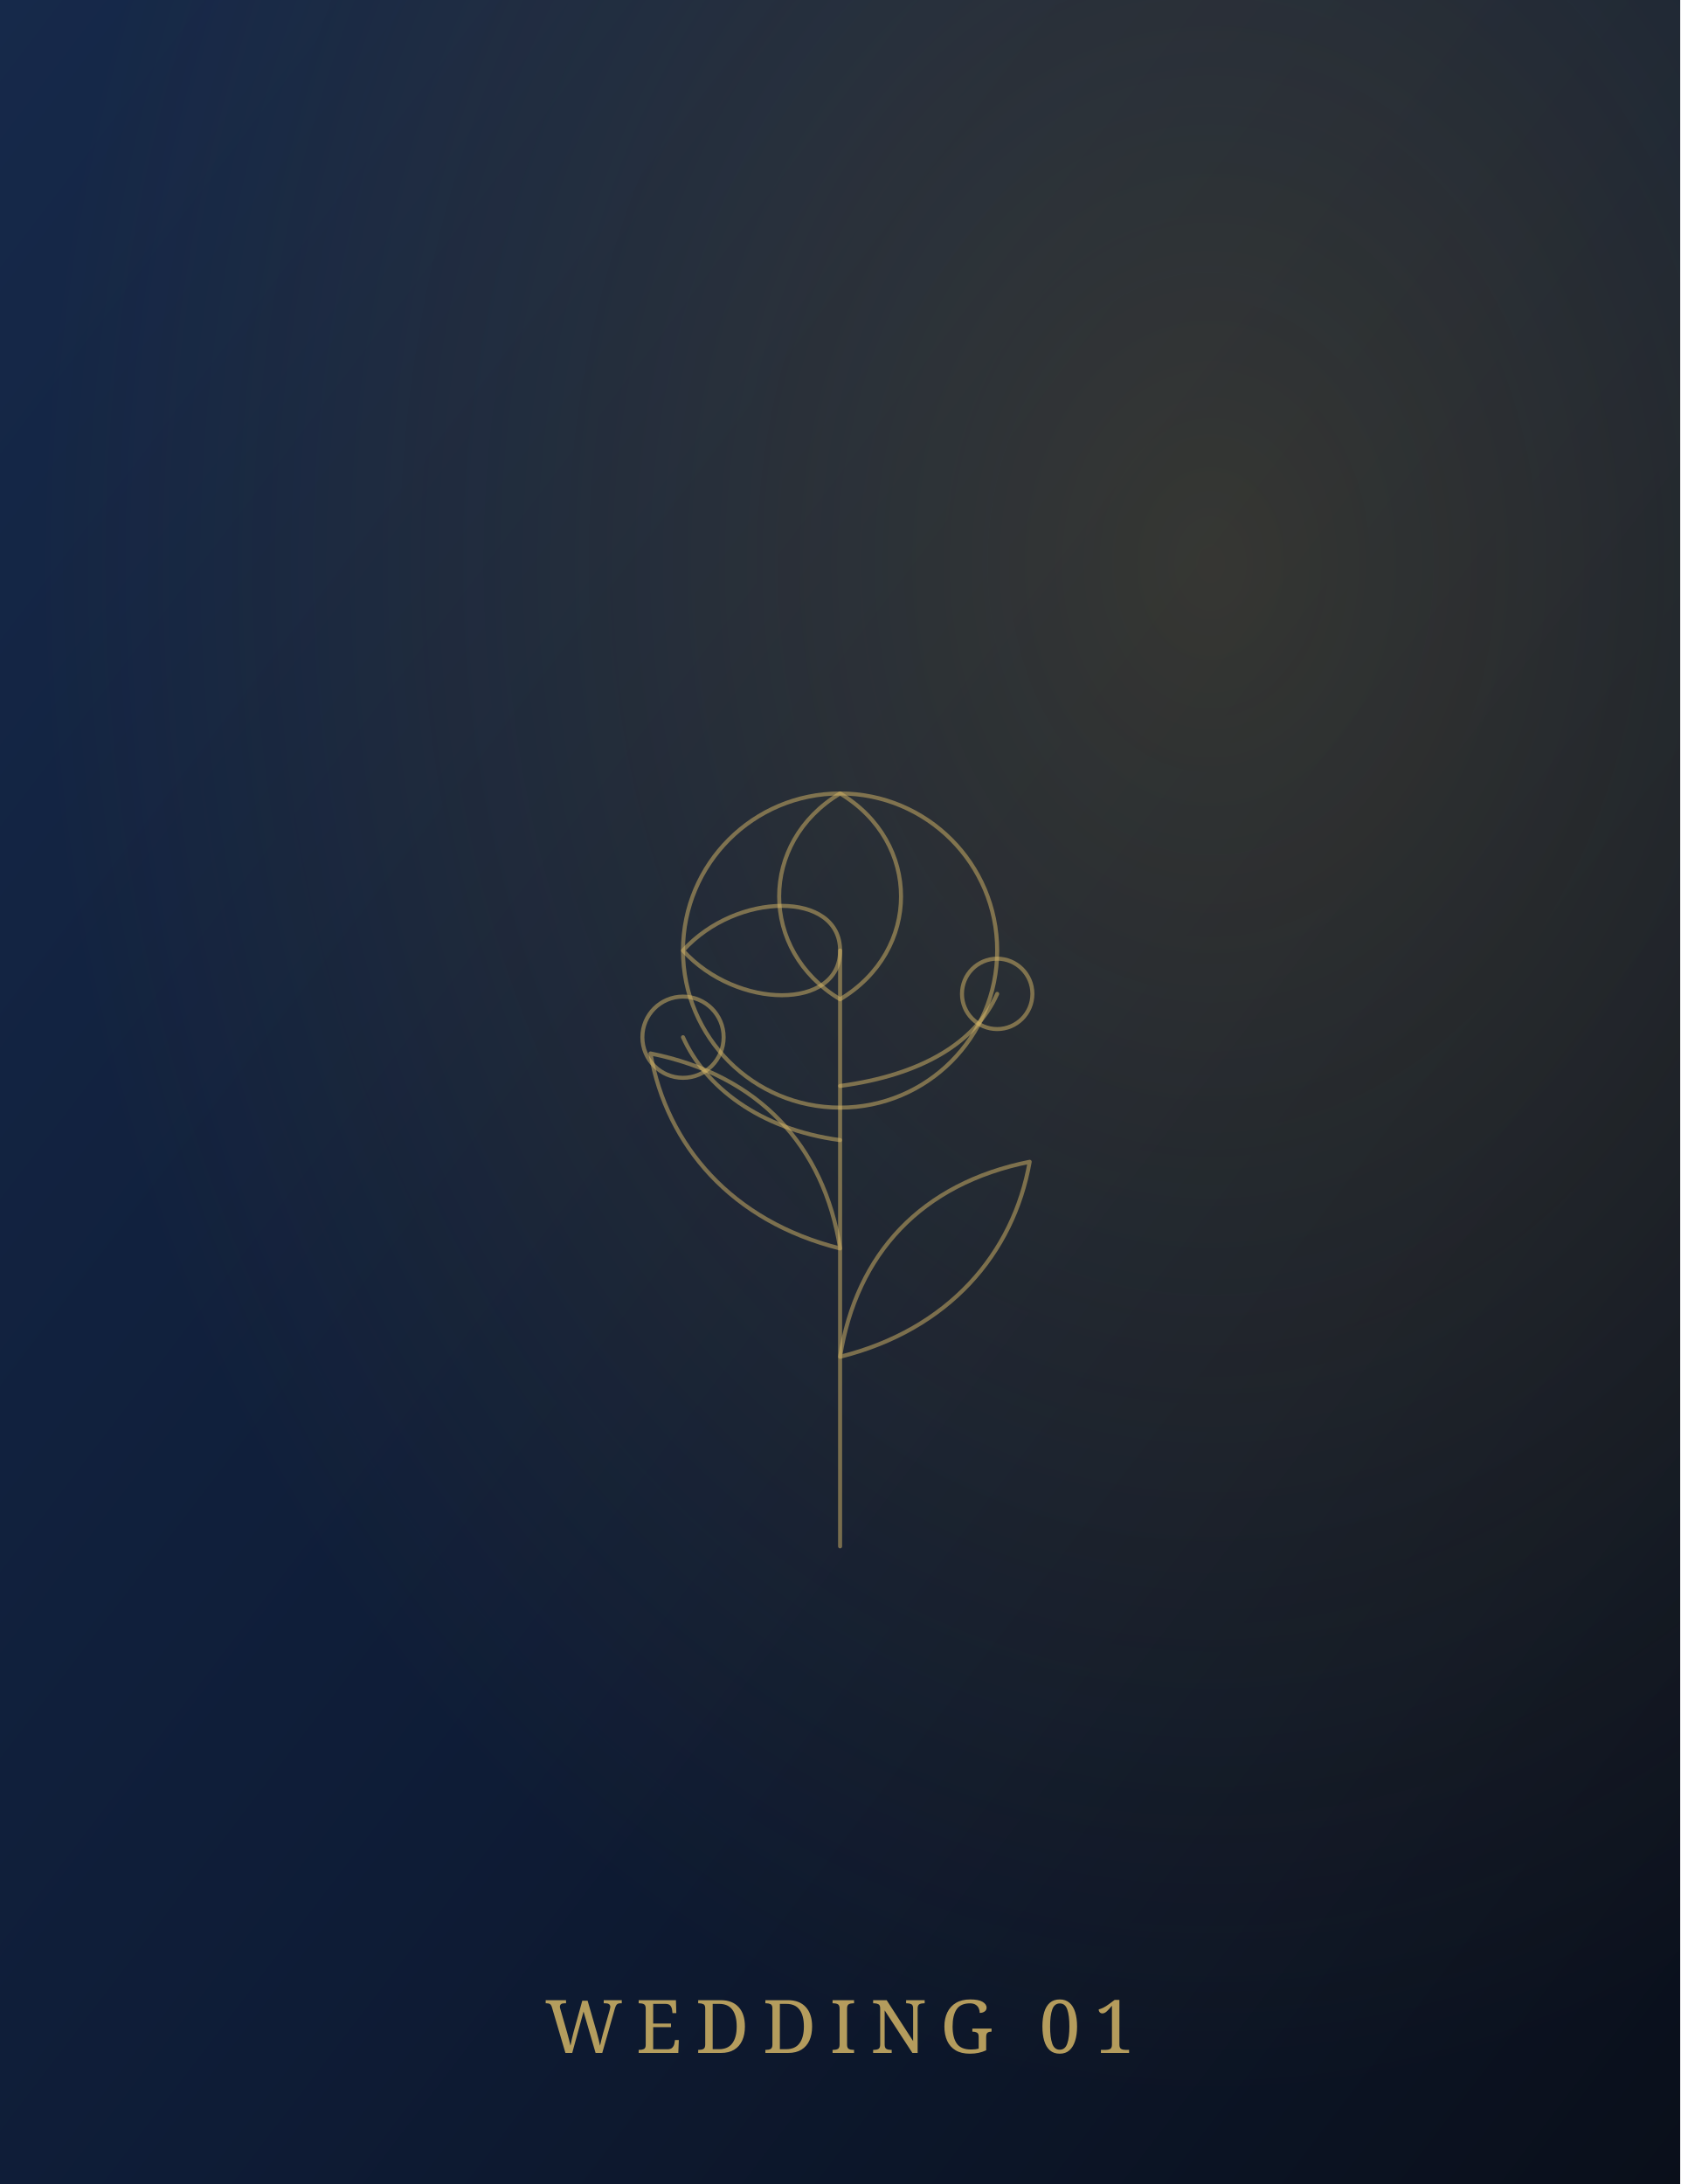
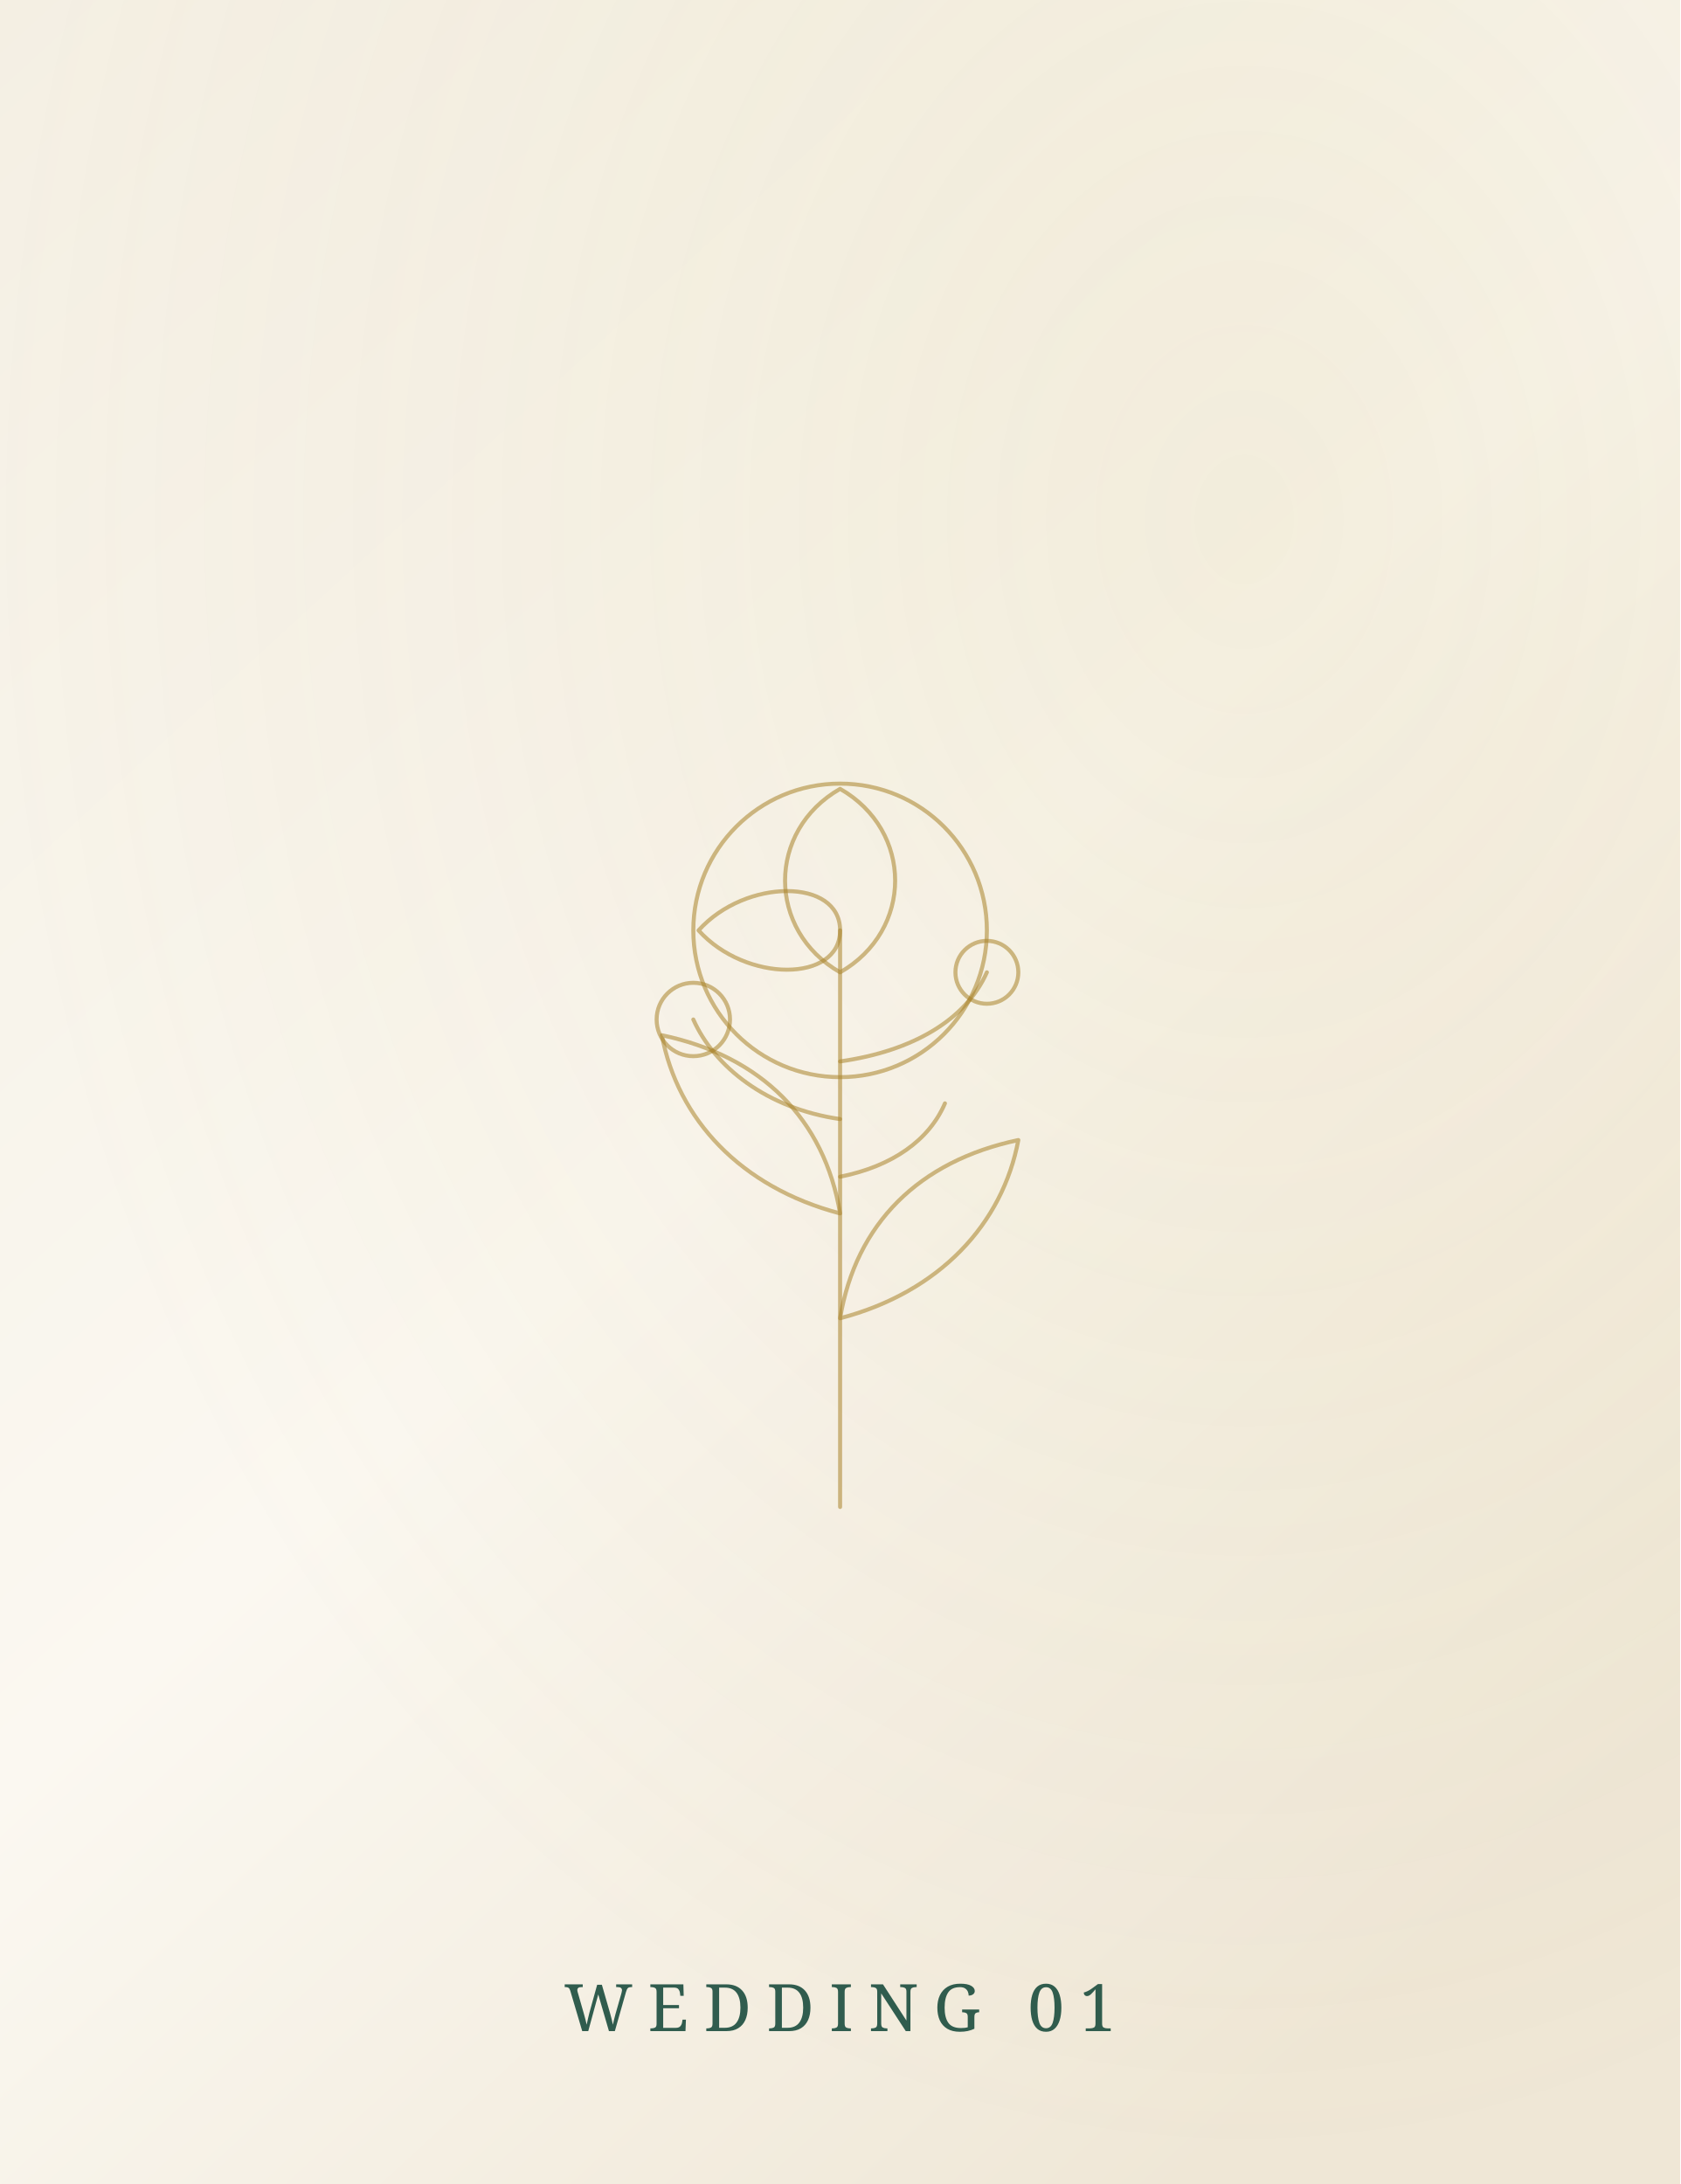
<svg xmlns="http://www.w3.org/2000/svg" viewBox="0 0 1000 1300" role="img" aria-label="Wedding 01">
  <defs>
-     <linearGradient id="bg" x1="0" y1="0" x2="1" y2="1">
-       <stop offset="0" stop-color="#16294a" />
-       <stop offset=".55" stop-color="#0E1C36" />
-       <stop offset="1" stop-color="#0A0F1A" />
+     <linearGradient id="bg" x1="0" y1="0" x2=".7" y2="1">
+       <stop offset="0" stop-color="#F4EFE3" />
+       <stop offset=".55" stop-color="#FBF8F1" />
+       <stop offset="1" stop-color="#EFE7D6" />
    </linearGradient>
-     <radialGradient id="gl" cx=".72" cy=".26" r=".7">
-       <stop offset="0" stop-color="#BF8F1F" stop-opacity=".22" />
-       <stop offset="1" stop-color="#BF8F1F" stop-opacity="0" />
+     <radialGradient id="gl" cx=".74" cy=".24" r=".75">
+       <stop offset="0" stop-color="#B08D2D" stop-opacity="0.1" />
+       <stop offset="1" stop-color="#B08D2D" stop-opacity="0" />
    </radialGradient>
  </defs>
  <rect width="1000" height="1300" fill="url(#bg)" />
  <rect width="1000" height="1300" fill="url(#gl)" />
-   <g transform="translate(258.2,162.8) scale(1.612)" fill="none" stroke="#D9B968" stroke-width="1.49" stroke-opacity="0.5" stroke-linecap="round" stroke-linejoin="round">
+   <g transform="translate(266.0,163.8) scale(1.56)" fill="none" stroke="#A9842B" stroke-width="1.54" stroke-opacity="0.55" stroke-linecap="round" stroke-linejoin="round">
    <path d="M150,470 C150,360 150,300 150,250" />
-     <path d="M150,250 m-58,0 a58,58 0 1,0 116,0 a58,58 0 1,0 -116,0" />
-     <path d="M150,192 C120,210 120,250 150,268 C180,250 180,210 150,192" />
-     <path d="M92,250 C112,228 150,228 150,250 C150,272 112,272 92,250" />
-     <path d="M150,360 C110,350 86,322 80,288 C120,296 144,322 150,360" />
-     <path d="M150,400 C190,390 214,362 220,328 C180,336 156,362 150,400" />
-     <path d="M150,320 C120,316 100,300 92,282" />
-     <path d="M92,282 m-15,0 a15,15 0 1,0 30,0 a15,15 0 1,0 -30,0" />
-     <path d="M150,300 C180,296 200,284 208,266" />
-     <path d="M208,266 m-13,0 a13,13 0 1,0 26,0 a13,13 0 1,0 -26,0" />
+     <path d="M150,250 m-56,0 a56,56 0 1,0 112,0 a56,56 0 1,0 -112,0" />
+     <path d="M150,196 C122,212 122,250 150,266 C178,250 178,212 150,196" />
+     <path d="M96,250 C114,230 150,230 150,250 C150,270 114,270 96,250" />
+     <path d="M150,358 C112,348 88,322 82,290 C120,298 144,322 150,358" />
+     <path d="M150,398 C188,388 212,362 218,330 C180,338 156,362 150,398" />
+     <path d="M150,322 C122,318 102,302 94,284" />
+     <path d="M94,284 m-14,0 a14,14 0 1,0 28,0 a14,14 0 1,0 -28,0" />
+     <path d="M150,300 C178,296 198,284 206,266" />
+     <path d="M206,266 m-12,0 a12,12 0 1,0 24,0 a12,12 0 1,0 -24,0" />
+     <path d="M150,344 C170,340 184,330 190,316" />
  </g>
-   <text x="500" y="1222" fill="#D9B968" fill-opacity=".82" font-family="Georgia,'Cormorant Garamond',serif" font-size="44" letter-spacing="8" text-anchor="middle">WEDDING 01</text>
+   <text x="500" y="1209" fill="#1B4D3E" fill-opacity=".9" font-family="'Fraunces',Georgia,serif" font-size="39" letter-spacing="9" text-anchor="middle">WEDDING 01</text>
</svg>
